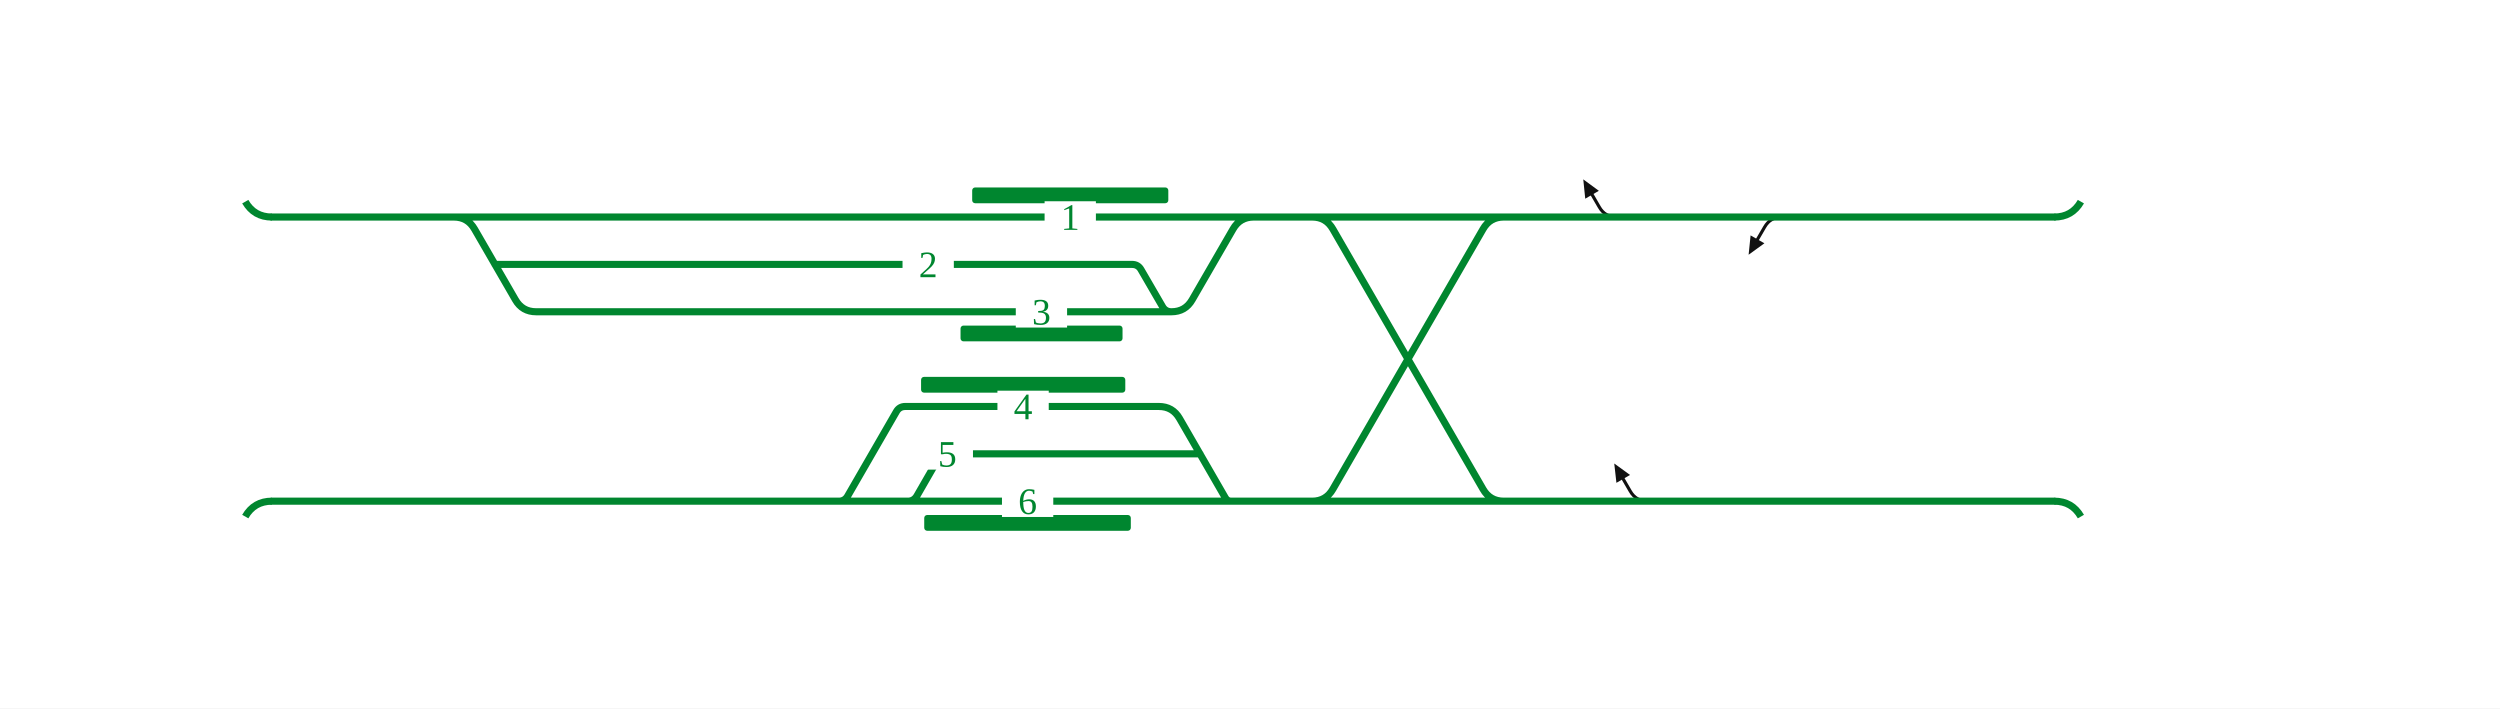
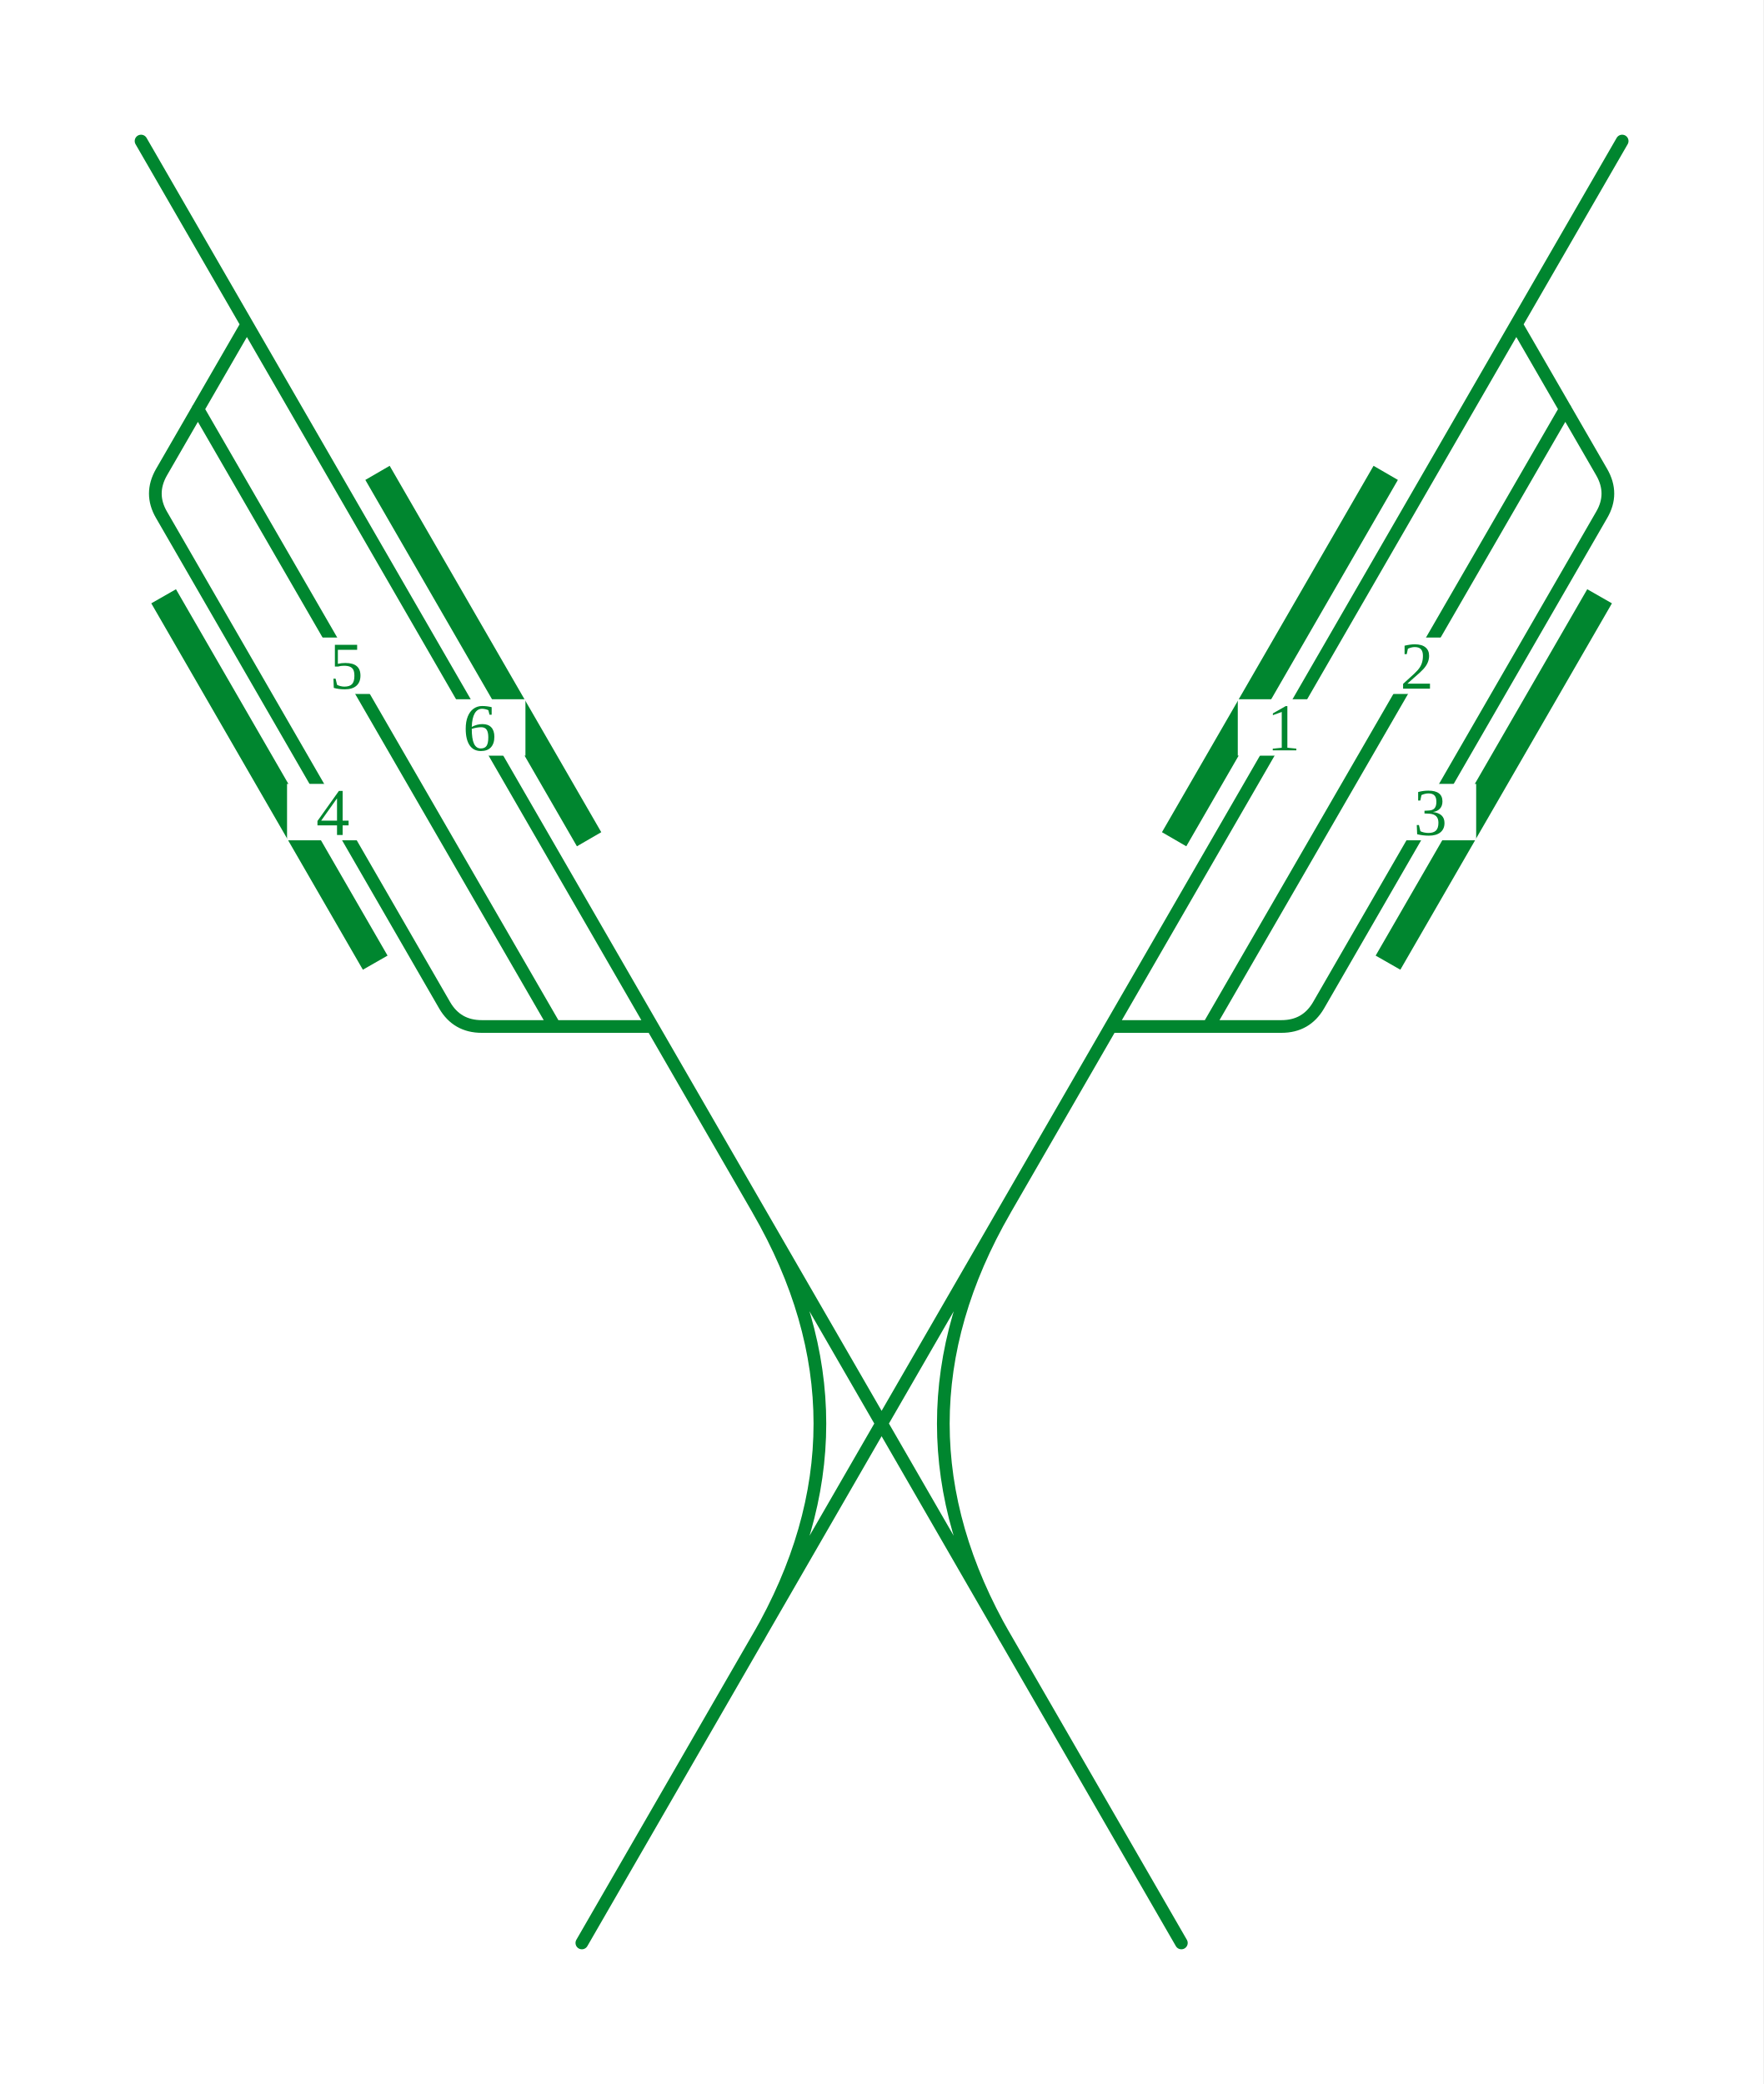
- <svg xmlns="http://www.w3.org/2000/svg" viewBox="0 0 1267 359" width="1267" height="359" font-family="Fira Sans, Source Sans 3, Helvetica, Arial, sans-serif">
+ <svg xmlns="http://www.w3.org/2000/svg" viewBox="0 0 500 591" width="500" height="591" font-family="Fira Sans, Source Sans 3, Helvetica, Arial, sans-serif">
  <rect width="100%" height="100%" fill="#fff" />
  <g fill="none" stroke-linecap="round" stroke-linejoin="round">
-     <path d="M903.1,110.0Q897.2,110.0 894.3,115.1L890.7,121.3 M819.3,110.0Q813.4,110.0 810.5,104.9L806.9,98.7 M835.0,254.0Q829.1,254.0 826.2,248.9L822.6,242.7" stroke="#111" stroke-width="1.6" />
-     <path d="M399.8,254.0H421.9 M137.8,254.0H351.2 M621.6,254.0H791.6 M460.1,254.0H460.1Q463.1,254.0 464.7,251.3L475.4,232.7Q477.0,230.0 480.1,230.0H480.1M480.1,230.0H593.8 M425.1,254.0H425.1Q428.1,254.0 429.6,251.4L454.3,208.6Q455.8,206.0 458.8,206.0H458.8M458.8,206.0H560.9 M635.4,110.0H761.3M761.3,110.0L775.3,110.0M775.3,110.0H813.4 M466.6,158.0H563.7 M271.7,158.0H466.6 M250.8,134.0H573.7M573.7,134.0H573.7Q576.8,134.0 578.3,136.7L589.1,155.3Q590.6,158.0 593.7,158.0H593.7 M460.1,254.0H561.5 M421.9,254.0H425.1 M230.0,110.0H565.0 M137.8,110.0H230.0Q237.0,110.0 240.5,116.1L261.2,151.9Q264.7,158.0 271.7,158.0H271.7 M425.1,254.0H460.1 M791.6,254.0H829.1 M813.4,110.0H897.2 M897.2,110.0H1041.1 M829.1,254.0H1041.1 M351.2,254.0H399.8 M565.0,110.0H635.4 M593.7,158.0H593.7Q600.7,158.0 604.2,151.9L624.9,116.1Q628.4,110.0 635.4,110.0H635.4 M563.7,158.0H593.7 M561.5,254.0H621.6 M621.6,254.0L665.0,254.0Q672.0,254.0 675.5,247.9L751.6,116.1Q755.1,110.0 762.1,110.0L805.4,110.0 M635.4,110.0L665.0,110.0Q672.0,110.0 675.5,116.1L751.6,247.9Q755.1,254.0 762.1,254.0L791.6,254.0 M561.0,206.0L587.3,206.0Q594.3,206.0 597.8,212.1L621.0,252.3Q622.0,254.0 624.0,254.0L626.0,254.0 M588.0,230.0L608.2,230.0" stroke="#00862f" stroke-width="3.6" />
+     <path d="M250.0,403.7L40.0,40.0 M250.0,403.7L335.0,551.0 M250.0,403.7L460.0,40.0 M250.0,403.7L165.0,551.0 M185.0,291.1L136.6,291.1Q129.6,291.1 126.1,285.1L45.8,146.0Q42.3,140.0 45.8,133.9L70.0,92.0 M157.3,291.1L56.1,116.0 M315.0,291.1L363.4,291.1Q370.4,291.1 373.9,285.1L454.2,146.0Q457.7,140.0 454.2,133.9L430.0,92.0 M342.7,291.1L443.9,116.0 M285.0,343.1Q250.0,403.7 285.0,464.4 M215.0,343.1Q250.0,403.7 215.0,464.4" stroke="#00862f" stroke-width="3.6" />
  </g>
-   <rect x="492.7" y="95.0" width="99.4" height="8" rx="1.5" fill="#00862f" />
-   <rect x="486.8" y="165.0" width="82.1" height="8" rx="1.5" fill="#00862f" />
-   <rect x="466.8" y="191.0" width="103.5" height="8" rx="1.5" fill="#00862f" />
-   <rect x="468.4" y="261.0" width="104.7" height="8" rx="1.5" fill="#00862f" />
-   <path d="M886.2,129.1L887.2,119.3L894.2,123.3Z" fill="#111" />
-   <path d="M802.4,90.9L810.3,96.7L803.4,100.7Z" fill="#111" />
-   <path d="M818.1,234.9L826.1,240.7L819.2,244.7Z" fill="#111" />
-   <rect x="507.8" y="246.0" width="26" height="16" fill="#fff" />
-   <text x="520.8" y="260.5" font-size="19" text-anchor="middle" fill="#00862f">6</text>
-   <rect x="467.1" y="222.0" width="26" height="16" fill="#fff" />
-   <text x="480.1" y="236.5" font-size="19" text-anchor="middle" fill="#00862f">5</text>
-   <rect x="505.5" y="198.0" width="26" height="16" fill="#fff" />
-   <text x="518.5" y="212.5" font-size="19" text-anchor="middle" fill="#00862f">4</text>
-   <rect x="514.8" y="150.0" width="26" height="16" fill="#fff" />
-   <text x="527.8" y="164.5" font-size="19" text-anchor="middle" fill="#00862f">3</text>
-   <rect x="457.4" y="126.0" width="26" height="16" fill="#fff" />
-   <text x="470.4" y="140.5" font-size="19" text-anchor="middle" fill="#00862f">2</text>
-   <rect x="529.4" y="102.0" width="26" height="16" fill="#fff" />
-   <text x="542.4" y="116.5" font-size="19" text-anchor="middle" fill="#00862f">1</text>
-   <path d="M137.8,254.0Q128.8,254.0 124.3,261.8" stroke="#00862f" stroke-width="3.6" fill="none" />
-   <path d="M137.8,110.0Q128.8,110.0 124.3,102.2" stroke="#00862f" stroke-width="3.6" fill="none" />
-   <path d="M1041.1,110.0Q1050.1,110.0 1054.6,102.2" stroke="#00862f" stroke-width="3.6" fill="none" />
-   <path d="M1041.1,254.0Q1050.1,254.0 1054.6,261.8" stroke="#00862f" stroke-width="3.6" fill="none" />
+   <path d="M170.5,236.0L110.5,132.1L103.6,136.1L163.6,240.0Z" fill="#00862f" />
+   <path d="M109.9,271.0L49.9,167.1L42.9,171.1L102.9,275.0Z" fill="#00862f" />
+   <path d="M329.5,236.0L389.5,132.1L396.4,136.1L336.4,240.0Z" fill="#00862f" />
+   <path d="M390.1,271.0L450.1,167.1L457.1,171.1L397.1,275.0Z" fill="#00862f" />
+   <rect x="123.0" y="198.3" width="26" height="16" fill="#fff" />
+   <text x="136.0" y="212.8" font-size="19" text-anchor="middle" fill="#00862f">6</text>
+   <rect x="85.2" y="180.8" width="26" height="16" fill="#fff" />
+   <text x="98.2" y="195.3" font-size="19" text-anchor="middle" fill="#00862f">5</text>
+   <rect x="81.4" y="222.3" width="26" height="16" fill="#fff" />
+   <text x="94.4" y="236.8" font-size="19" text-anchor="middle" fill="#00862f">4</text>
+   <rect x="351.0" y="198.3" width="26" height="16" fill="#fff" />
+   <text x="364.0" y="212.8" font-size="19" text-anchor="middle" fill="#00862f">1</text>
+   <rect x="388.8" y="180.8" width="26" height="16" fill="#fff" />
+   <text x="401.8" y="195.3" font-size="19" text-anchor="middle" fill="#00862f">2</text>
+   <rect x="392.6" y="222.3" width="26" height="16" fill="#fff" />
+   <text x="405.6" y="236.8" font-size="19" text-anchor="middle" fill="#00862f">3</text>
</svg>
